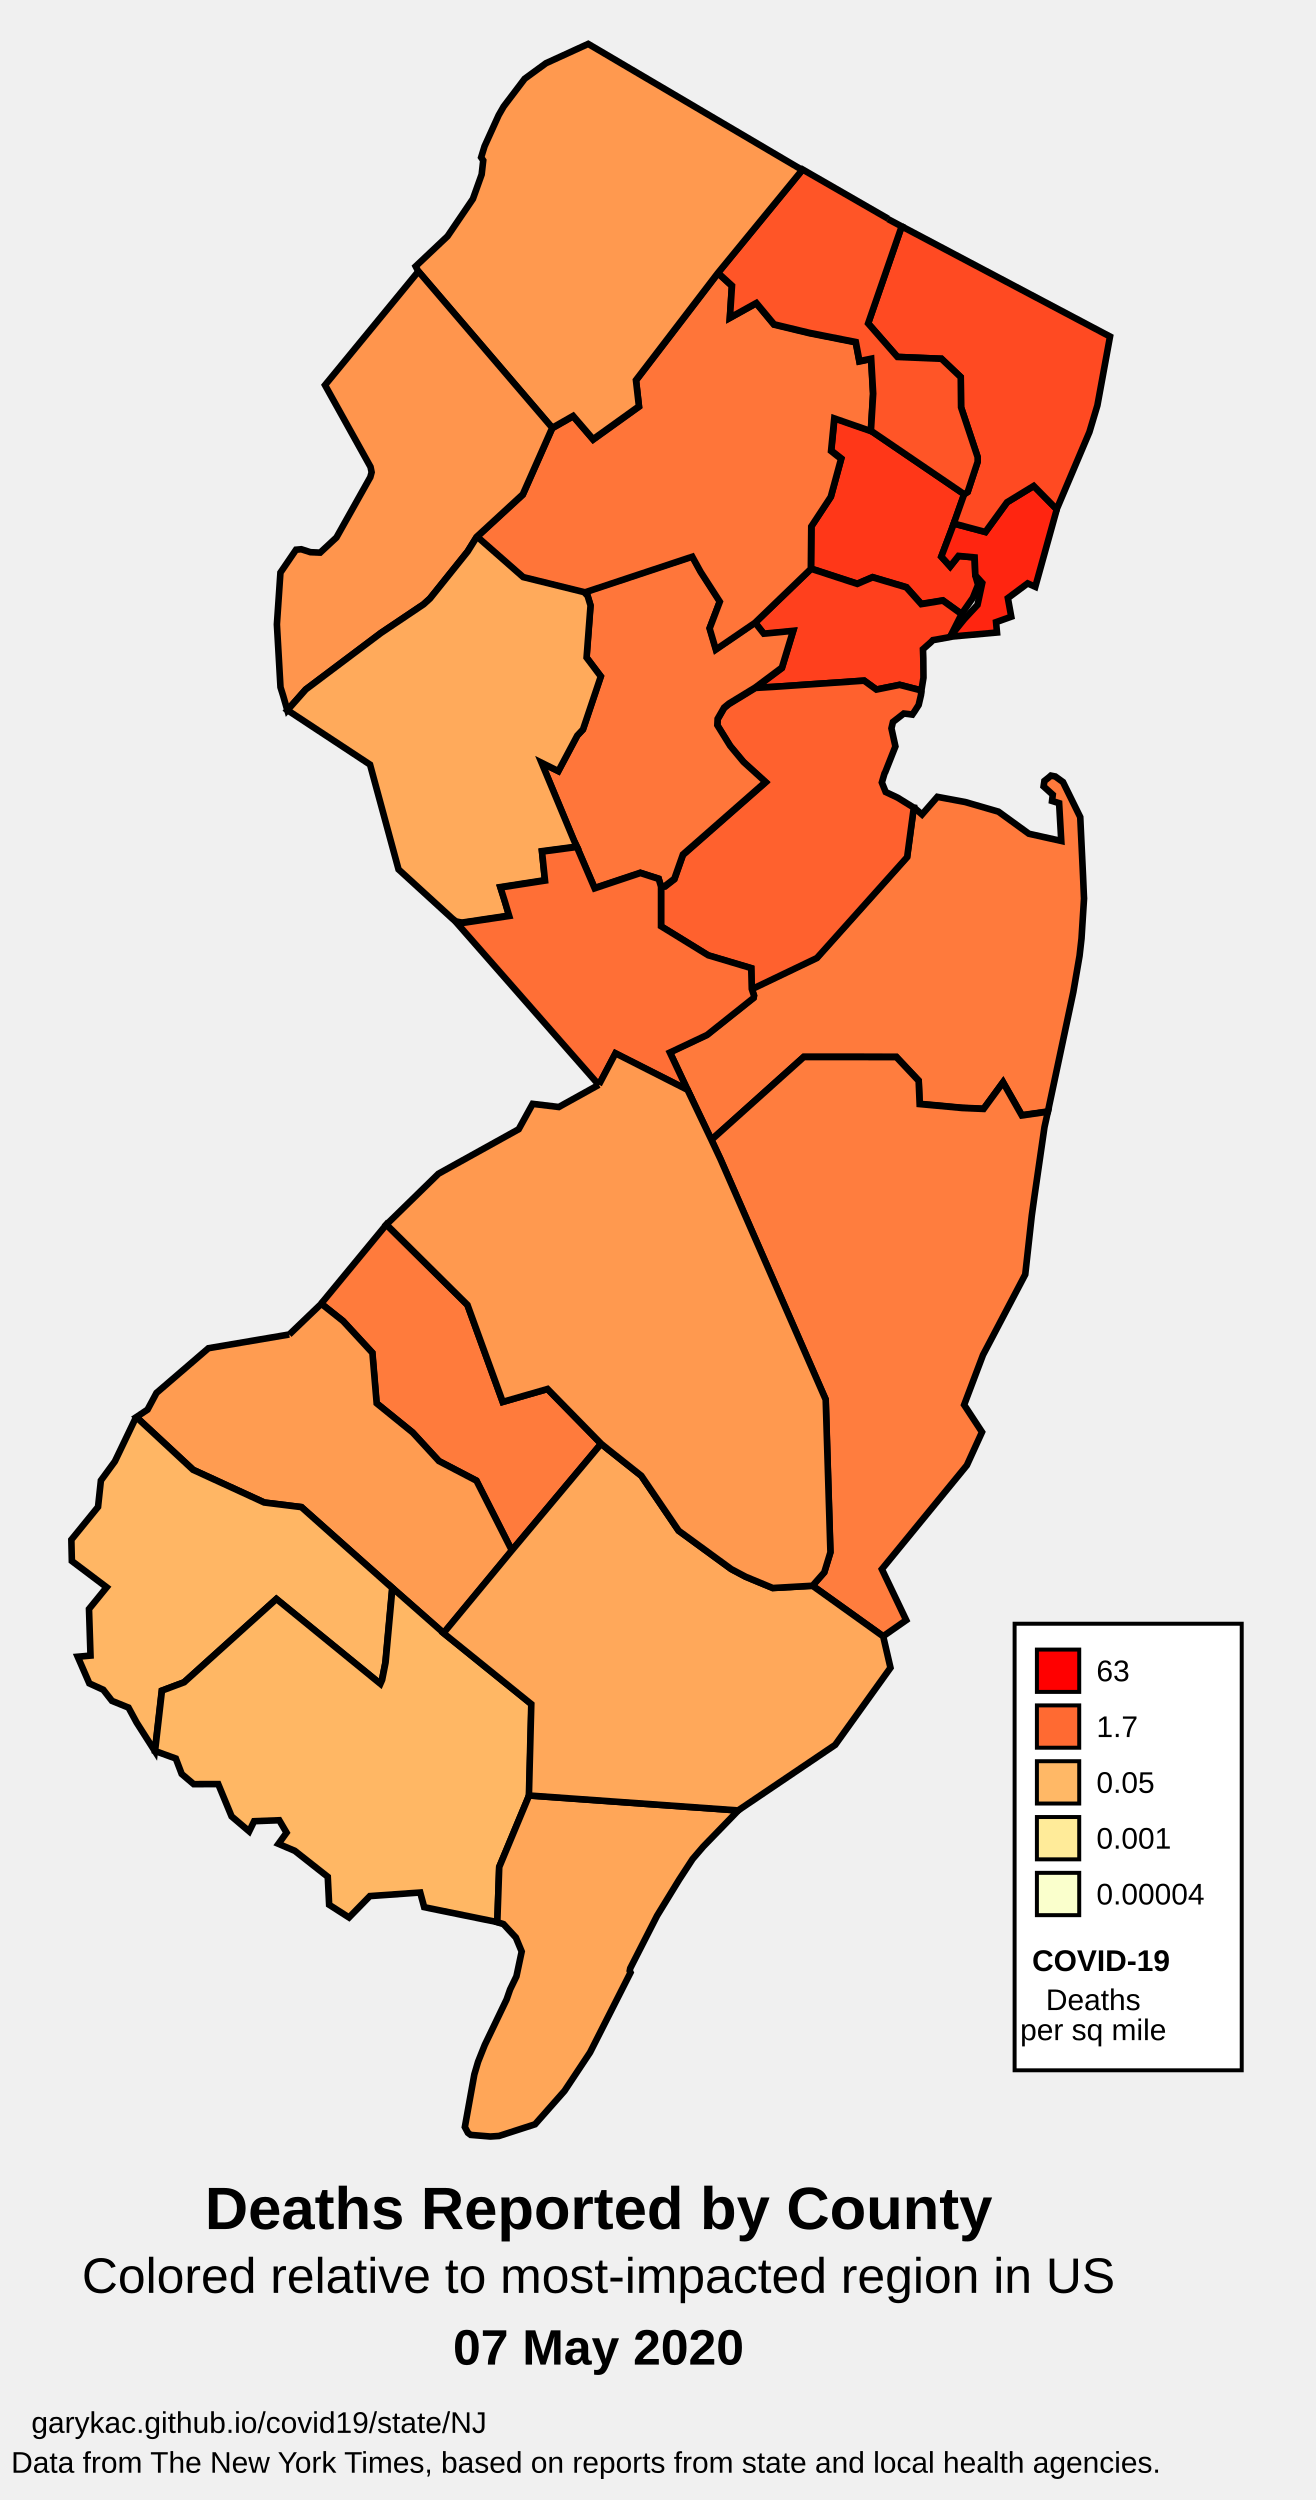
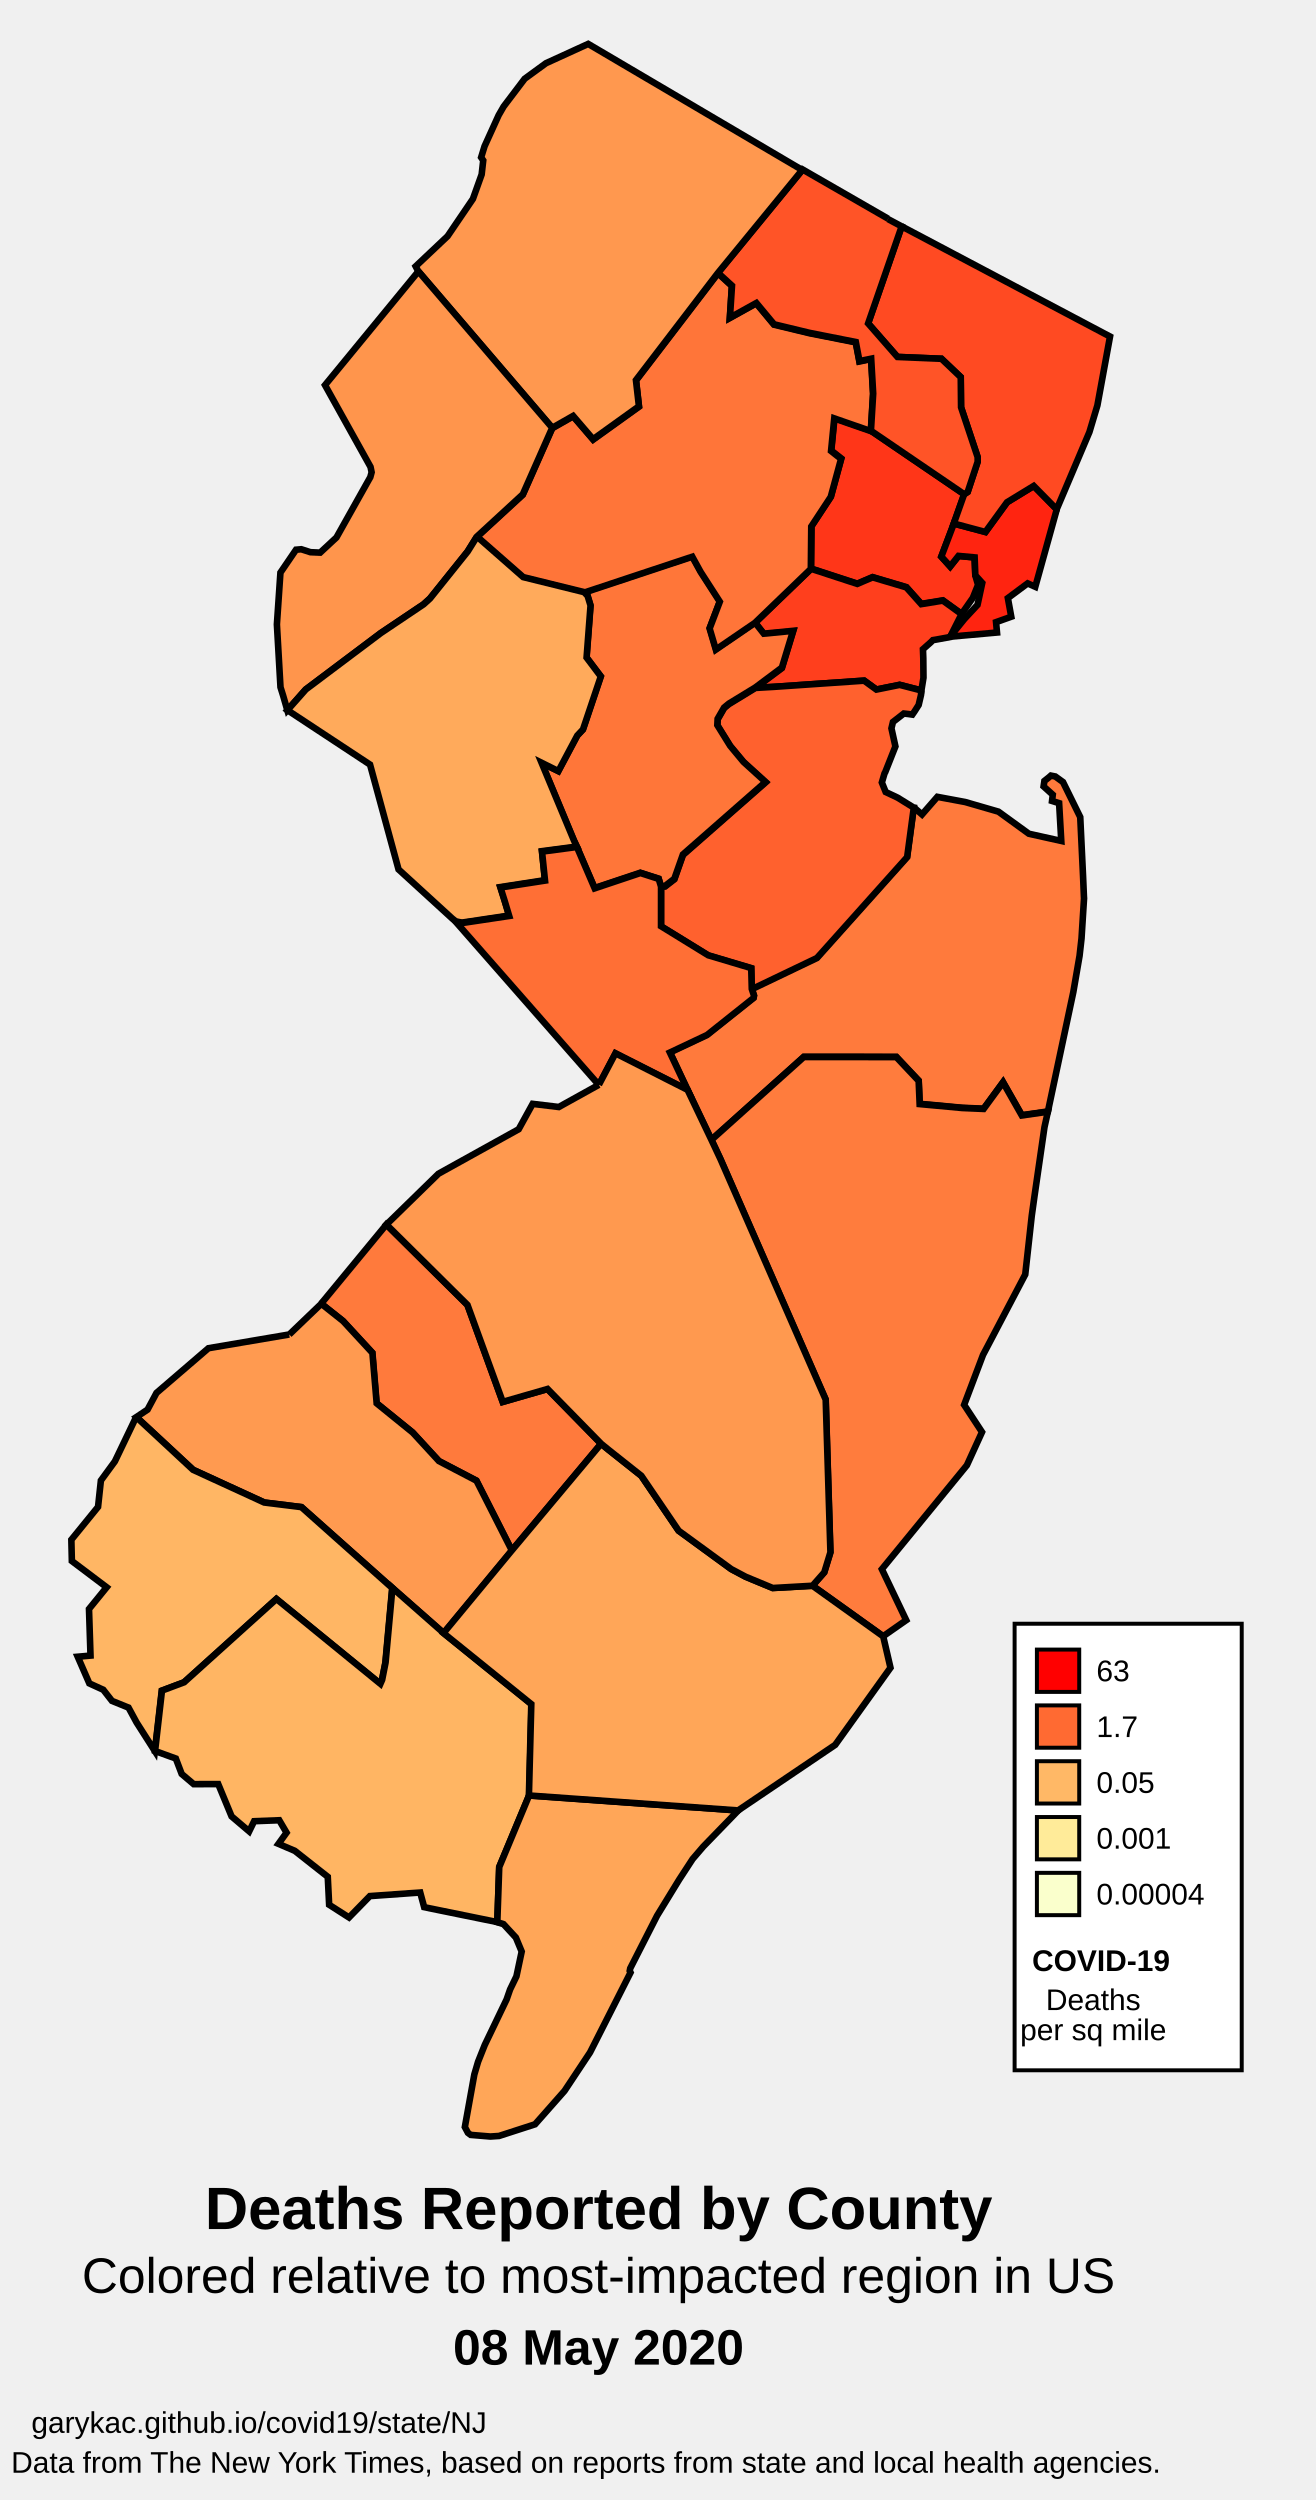
<svg xmlns="http://www.w3.org/2000/svg" width="330" height="627.07" version="1.0" id="svg2">
  <defs id="defs9439" />
  <style id="style6">
  #counties {fill:#d0d0d0;stroke:#000;stroke-width:.178;} 
  #borders {fill:none;stroke:#221e1f;stroke-width:.891;} 
  #separator {fill:none;stroke:#a9a9a9;stroke-width:2.318;}
  #legend-1 {fill:#ff0000;}
  #legend-2 {fill:#ff6a32;}
  #legend-3 {fill:#ffb866;}
  #legend-4 {fill:#ffeb99;}
  #legend-5 {fill:#faffcc;}
-   #c34041 {fill:#ff954d;}
-   #c34039 {fill:#ff401d;}
+   #c34001 {fill:#ffa658;}
+   #c34003 {fill:#ff4a22;}
+   #c34005 {fill:#ff994f;}
+   #c34007 {fill:#ff7a3c;}
+   #c34009 {fill:#ffa658;}
+   #c34011 {fill:#ffb563;}
+   #c34013 {fill:#ff3618;}
+   #c34015 {fill:#ff9a50;}
+   #c34017 {fill:#ff2410;}
  #c34019 {fill:#ffaa5b;}
-   #c34011 {fill:#ffb764;}
-   #c34013 {fill:#ff3718;}
-   #c34015 {fill:#ff9c51;}
-   #c34017 {fill:#ff2510;}
-   #c34009 {fill:#ffa658;}
-   #c34003 {fill:#ff4a22;}
-   #c34001 {fill:#ffa85a;}
-   #c34007 {fill:#ff7b3c;}
-   #c34005 {fill:#ff994f;}
-   #c34021 {fill:#ff6f36;}
+   #c34021 {fill:#ff6f35;}
+   #c34023 {fill:#ff612e;}
  #c34025 {fill:#ff7a3c;}
-   #c34037 {fill:#ff994f;}
-   #c34035 {fill:#ff763a;}
+   #c34027 {fill:#ff7539;}
+   #c34029 {fill:#ff7c3d;}
+   #c34031 {fill:#ff5427;}
  #c34033 {fill:#ffb664;}
-   #c34031 {fill:#ff5527;}
-   #c34023 {fill:#ff612e;}
-   #c34027 {fill:#ff7539;}
-   #c34029 {fill:#ff7d3e;}
+   #c34035 {fill:#ff7639;}
+   #c34037 {fill:#ff984f;}
+   #c34039 {fill:#ff3f1d;}
+   #c34041 {fill:#ff954c;}
 </style>
  <g id="layer1" style="display:inline" transform="translate(0,1.0703125e-5)">
    <g id="g10509" transform="translate(-622.3246,8.460373)">
      <rect y="398.82" x="876.817" height="112.008" width="56.966" id="rect10421" style="fill:#ffffff;fill-opacity:1;stroke:#000000;stroke-width:1;stroke-linecap:round;stroke-linejoin:miter;stroke-miterlimit:4;stroke-dasharray:none;stroke-dashoffset:0;stroke-opacity:1" />
      <rect y="405.301" x="882.409" height="10.615" width="10.615" id="legend-1" style="stroke:#000000;stroke-width:1" />
      <rect style="stroke:#000000;stroke-width:1" id="legend-2" width="10.615" height="10.615" x="882.409" y="419.301" />
      <rect y="433.301" x="882.409" height="10.615" width="10.615" id="legend-3" style="stroke:#000000;stroke-width:1" />
      <rect style="stroke:#000000;stroke-width:1" id="legend-4" width="10.615" height="10.615" x="882.409" y="447.301" />
      <rect y="461.301" x="882.409" height="10.615" width="10.615" id="legend-5" style="stroke:#000000;stroke-width:1" />
      <text id="text10456" y="413.239" x="897.338" style="font-style:normal;font-weight:normal;font-size:7.5px;line-height:125%;font-family:sans-serif;letter-spacing:0px;word-spacing:0px;fill:#000000;fill-opacity:1;stroke:none;stroke-width:1px;stroke-linecap:butt;stroke-linejoin:miter;stroke-opacity:1" xml:space="preserve">
        <tspan style="font-style:normal;font-variant:normal;font-weight:normal;font-stretch:normal;font-family:Arial;-inkscape-font-specification:Arial" y="413.239" x="897.338" id="tspan10458">63</tspan>
      </text>
      <text xml:space="preserve" style="font-style:normal;font-weight:normal;font-size:7.5px;line-height:125%;font-family:sans-serif;letter-spacing:0px;word-spacing:0px;fill:#000000;fill-opacity:1;stroke:none;stroke-width:1px;stroke-linecap:butt;stroke-linejoin:miter;stroke-opacity:1" x="897.338" y="427.239" id="text10460">
        <tspan id="tspan10462" x="897.338" y="427.239" style="font-style:normal;font-variant:normal;font-weight:normal;font-stretch:normal;font-family:Arial;-inkscape-font-specification:Arial">1.7</tspan>
      </text>
      <text id="text10464" y="441.239" x="897.338" style="font-style:normal;font-weight:normal;font-size:7.5px;line-height:125%;font-family:sans-serif;letter-spacing:0px;word-spacing:0px;fill:#000000;fill-opacity:1;stroke:none;stroke-width:1px;stroke-linecap:butt;stroke-linejoin:miter;stroke-opacity:1" xml:space="preserve">
        <tspan style="font-style:normal;font-variant:normal;font-weight:normal;font-stretch:normal;font-family:Arial;-inkscape-font-specification:Arial" y="441.239" x="897.338" id="tspan10466">0.05</tspan>
      </text>
      <text xml:space="preserve" style="font-style:normal;font-weight:normal;font-size:7.5px;line-height:125%;font-family:sans-serif;letter-spacing:0px;word-spacing:0px;fill:#000000;fill-opacity:1;stroke:none;stroke-width:1px;stroke-linecap:butt;stroke-linejoin:miter;stroke-opacity:1" x="897.338" y="455.239" id="text10468">
        <tspan id="tspan10470" x="897.338" y="455.239" style="font-style:normal;font-variant:normal;font-weight:normal;font-stretch:normal;font-family:Arial;-inkscape-font-specification:Arial">0.001</tspan>
      </text>
      <text id="text10472" y="469.239" x="897.338" style="font-style:normal;font-weight:normal;font-size:7.5px;line-height:125%;font-family:sans-serif;letter-spacing:0px;word-spacing:0px;fill:#000000;fill-opacity:1;stroke:none;stroke-width:1px;stroke-linecap:butt;stroke-linejoin:miter;stroke-opacity:1" xml:space="preserve">
        <tspan style="font-style:normal;font-variant:normal;font-weight:normal;font-stretch:normal;font-family:Arial;-inkscape-font-specification:Arial" y="469.239" x="897.338" id="tspan10474">0.00004</tspan>
      </text>
      <g transform="translate(0,-2.192453)" id="g10492">
        <text xml:space="preserve" style="font-style:normal;font-weight:normal;font-size:7.5px;line-height:125%;font-family:sans-serif;text-align:center;letter-spacing:0px;word-spacing:0px;text-anchor:middle;fill:#000000;fill-opacity:1;stroke:none;stroke-width:1px;stroke-linecap:butt;stroke-linejoin:miter;stroke-opacity:1" x="905.319" y="497.919" id="text10480">
          <tspan id="tspan10482" x="905.319" y="497.919" style="font-style:normal;font-variant:normal;font-weight:normal;font-stretch:normal;font-family:Arial;-inkscape-font-specification:Arial;text-align:center;text-anchor:middle">Deaths</tspan>
        </text>
        <text id="text10484" y="505.458" x="905.319" style="font-style:normal;font-weight:normal;font-size:7.5px;line-height:125%;font-family:sans-serif;text-align:center;letter-spacing:0px;word-spacing:0px;text-anchor:middle;fill:#000000;fill-opacity:1;stroke:none;stroke-width:1px;stroke-linecap:butt;stroke-linejoin:miter;stroke-opacity:1" xml:space="preserve">
          <tspan style="font-style:normal;font-variant:normal;font-weight:normal;font-stretch:normal;font-family:Arial;-inkscape-font-specification:Arial;text-align:center;text-anchor:middle" y="505.458" x="905.319" id="tspan10486">per sq mile</tspan>
        </text>
      </g>
      <text id="text10488" y="485.919" x="905.319" style="font-style:normal;font-weight:normal;font-size:7.5px;line-height:125%;font-family:sans-serif;text-align:center;letter-spacing:0px;word-spacing:0px;text-anchor:middle;fill:#000000;fill-opacity:1;stroke:none;stroke-width:1px;stroke-linecap:butt;stroke-linejoin:miter;stroke-opacity:1" xml:space="preserve">
        <tspan style="font-style:normal;font-variant:normal;font-weight:bold;font-stretch:normal;font-family:Arial;-inkscape-font-specification:'Arial Bold';text-align:center;text-anchor:middle" y="485.919" x="905.319" id="tspan10490">COVID-19</tspan>
      </text>
    </g>
    <text xml:space="preserve" style="font-style:normal;font-weight:normal;font-size:7.5px;line-height:125%;font-family:sans-serif;text-align:center;letter-spacing:0px;word-spacing:0px;text-anchor:middle;fill:#000000;fill-opacity:1;stroke:none;stroke-width:1px;stroke-linecap:butt;stroke-linejoin:miter;stroke-opacity:1" x="151.849" y="620.237" id="text10498">
      <tspan id="tspan10500" x="151.849" y="620.237" style="font-style:normal;font-variant:normal;font-weight:normal;font-stretch:normal;font-family:Arial;-inkscape-font-specification:Arial;text-align:center;text-anchor:middle">Data from The New York Times, based on reports from state and local health agencies.</tspan>
    </text>
    <g id="g10510" transform="translate(-504.6264,0.4679467)">
      <text xml:space="preserve" style="font-style:normal;font-weight:normal;font-size:7.5px;line-height:125%;font-family:sans-serif;text-align:center;letter-spacing:0px;word-spacing:0px;text-anchor:middle;fill:#000000;fill-opacity:1;stroke:none;stroke-width:1px;stroke-linecap:butt;stroke-linejoin:miter;stroke-opacity:1" x="661.613" y="558.64" id="text10502">
        <tspan id="tspan10504" x="661.613" y="558.64" style="font-style:normal;font-variant:normal;font-weight:bold;font-stretch:normal;font-size:15px;font-family:Arial;-inkscape-font-specification:'Arial Bold';text-align:center;text-anchor:middle">Deaths Reported by County</tspan>
      </text>
      <text id="text10506" y="574.64" x="661.57" style="font-style:normal;font-weight:normal;font-size:7.5px;line-height:125%;font-family:sans-serif;text-align:center;letter-spacing:0px;word-spacing:0px;text-anchor:middle;fill:#000000;fill-opacity:1;stroke:none;stroke-width:1px;stroke-linecap:butt;stroke-linejoin:miter;stroke-opacity:1" xml:space="preserve">
        <tspan style="font-style:normal;font-variant:normal;font-weight:normal;font-stretch:normal;font-size:12.5px;font-family:Arial;-inkscape-font-specification:Arial;text-align:center;text-anchor:middle" y="574.64" x="661.57" id="tspan10508">Colored relative to most-impacted region in US</tspan>
      </text>
      <text xml:space="preserve" style="font-style:normal;font-weight:normal;font-size:7.5px;line-height:125%;font-family:sans-serif;text-align:center;letter-spacing:0px;word-spacing:0px;text-anchor:middle;fill:#000000;fill-opacity:1;stroke:none;stroke-width:1px;stroke-linecap:butt;stroke-linejoin:miter;stroke-opacity:1" x="661.57" y="592.64" id="text10536">
-         <tspan id="tspan10538" x="661.57" y="592.64" style="font-style:normal;font-variant:normal;font-weight:bold;font-stretch:normal;font-size:12.5px;font-family:Arial;-inkscape-font-specification:'Arial Bold';text-align:center;text-anchor:middle">07 May 2020</tspan>
+         <tspan id="tspan10538" x="661.57" y="592.64" style="font-style:normal;font-variant:normal;font-weight:bold;font-stretch:normal;font-size:12.5px;font-family:Arial;-inkscape-font-specification:'Arial Bold';text-align:center;text-anchor:middle">08 May 2020</tspan>
      </text>
    </g>
    <text id="text10516" y="610.237" x="7.866" style="font-style:normal;font-weight:normal;font-size:7.5px;line-height:125%;font-family:sans-serif;text-align:end;letter-spacing:0px;word-spacing:0px;text-anchor:end;fill:#000000;fill-opacity:1;stroke:none;stroke-width:1px;stroke-linecap:butt;stroke-linejoin:miter;stroke-opacity:1" xml:space="preserve">
      <tspan style="font-style:normal;font-variant:normal;font-weight:normal;font-stretch:normal;font-family:Arial;-inkscape-font-specification:Arial;text-align:start;text-anchor:start" y="610.237" x="7.866" id="tspan10518">garykac.github.io/covid19/state/NJ</tspan>
    </text>
  </g>
  <g id="layer2" style="display:inline;fill:#fff;stroke:#000;stroke-width:.178;" transform="translate(0,1.0703125e-5)">
    <g id="g25761" transform="matrix(9.136597,1.812447,-1.812447,9.136597,-7596.108,-3365.373)">
      <path id="c34025" d="m 898.58,212.247 0.259,0.148 0.313,-0.546 0.762,-0.009 0.929,0.08 0.919,0.424 0.894,0.021 -0.255,-0.987 -0.198,-0.021 -0.014,-0.169 -0.286,-0.171 -0.007,-0.149 0.089,-0.105 0.055,-0.07 0.121,0 0.232,0.107 0.639,0.835 0.385,1.55 0.13,0.535 0.011,0.04 0.144,1.075 0.039,0.467 0.025,0.99 -0.045,3.287 -0.669,0.236 -0.669,-0.774 -0.374,0.802 -0.571,0.088 -1.144,0.119 -0.148,-0.609 -0.715,-0.51 -2.444,0.483 -2.007,2.676 -0.893,-1.196 -0.665,-0.901 0.891,-0.659 1.034,-1.221 0,-0.06 -0.095,-0.168 1.559,-1.166 1.854,-3.136 -0.084,-1.347" style="stroke:#000" />
      <path id="c34029" d="m 894.98,222.097 2.007,-2.676 2.444,-0.483 0.715,0.51 0.148,0.609 1.144,-0.119 0.571,-0.088 0.374,-0.802 0.669,0.774 0.669,-0.235 -0.009,0.426 0.098,1.879 0.03,0.523 0.136,1.59 -0.694,2.345 -0.237,1.418 0.615,0.626 -0.226,0.956 -1.701,3.19 0.91,1.219 -0.524,0.546 -2.134,-0.967 0.241,-0.415 0.057,-0.562 -0.925,-4.009 -4.042,-5.804 -0.337,-0.458" style="stroke:#000" />
      <path id="c34013" d="m 895.48,202.527 2.797,1.189 -0.121,0.829 -0.158,0.939 0.285,0.213 0.165,-0.321 0.434,-0.045 0.112,0.469 0.122,0.237 -0.07,0.371 -0.211,0.481 -0.566,-0.259 -0.552,0.206 -0.482,-0.364 -0.945,-0.088 -0.37,0.253 -1.3,-0.157 -0.211,-1.122 0.359,-0.884 0.074,-1.059 -0.306,-0.156 -0.086,-0.878 1.032,0.144" style="stroke:#000" />
      <path id="c34039" d="m 894.62,206.487 1.3,0.157 0.37,-0.253 0.945,0.088 0.482,0.364 0.552,-0.206 0.566,0.259 -0.186,0.666 -0.356,0.141 -0.08,0.03 -0.039,0.06 -0.176,0.232 0.056,0.236 0.107,0.515 0.012,0.346 -0.604,-0.034 -0.589,0.246 -0.371,-0.171 -2.349,0.636 -0.483,0.125 0.595,-0.661 0.103,-1.03 -0.758,0.228 -0.293,-0.251 1.196,-1.719" style="stroke:#000" />
      <path id="c34017" d="m 900.8,203.627 -0.162,2.161 -0.22,-0.05 -0.445,0.492 0.187,0.474 -0.373,0.223 0.079,0.269 -1.218,0.357 0.287,-0.545 0.272,-0.441 0.01,-0.602 -0.223,-0.167 -0.112,-0.469 -0.434,0.045 -0.165,0.321 -0.285,-0.213 0.158,-0.939 0.88,0.058 0.415,-0.899 0.62,-0.571 0.729,0.496" style="stroke:#000" />
      <path id="c34003" d="m 895.22,196.967 6.081,1.819 0.027,1.884 -0.071,0.747 -0.46,2.211 -0.729,-0.496 -0.62,0.571 -0.415,0.899 -0.88,-0.058 0.121,-0.829 0.08,-0.08 0.105,-0.85 -0.025,-0.122 -0.699,-1.228 -0.166,-0.795 -0.605,-0.384 -1.173,0.182 -0.95,-0.732 0.378,-2.739" style="stroke:#000" />
      <path id="c34023" d="m 898.17,209.117 0.016,0.129 -0.009,0.273 -0.076,0.195 -0.041,0.094 -0.112,0.006 -0.119,0.01 -0.242,0.28 -0.007,0.176 0.2,0.457 -0.135,0.737 -0.011,0.03 -0.023,0.257 0.151,0.231 0.343,0.086 0.471,0.176 0.01,0 0.084,1.347 -1.854,3.136 -1.559,1.166 -0.124,-0.548 -1.204,-0.114 -1.398,-0.52 -0.207,-1.046 0.105,-0.03 0.209,-0.241 0.099,-0.686 1.802,-2.349 -0.687,-0.414 -0.435,-0.353 -0.449,-0.481 -0.025,-0.168 0.112,-0.331 0.105,-0.129 0.617,-0.568 0.483,-0.125 2.349,-0.636 0.371,0.171 0.589,-0.246 0.604,0.034" style="stroke:#000" />
      <path id="c34035" d="m 893.42,208.197 0.293,0.251 0.758,-0.228 -0.103,1.03 -0.595,0.661 -0.617,0.568 -0.105,0.129 -0.112,0.331 0.025,0.168 0.449,0.481 0.435,0.353 0.687,0.414 -1.802,2.349 -0.099,0.686 -0.209,0.241 -0.105,0.03 -0.102,-0.191 -0.515,-0.06 -1.127,0.644 -0.69,-1.004 -0.107,-0.144 -1.263,-1.884 0.487,0.132 0.313,-1.038 0.119,-0.191 0.193,-1.494 -0.475,-0.424 -0.168,-1.395 -0.128,-0.24 -0.112,-0.08 2.676,-1.519 0.299,0.356 0.664,0.688 -0.129,0.761 0.275,0.524 0.891,-0.909" style="stroke:#000" />
      <path id="c34027" d="m 890.61,199.167 0.438,0.266 0.113,0.856 0.621,-0.526 0.58,0.47 0.98,0.04 1.272,0 0.196,0.485 0.297,-0.125 0.236,0.911 0.135,0.993 -1.032,-0.144 0.086,0.878 0.306,0.156 -0.074,1.059 -0.359,0.884 0.211,1.122 -1.196,1.719 -0.891,0.909 -0.275,-0.524 0.129,-0.761 -0.664,-0.688 -0.299,-0.356 -2.676,1.519 -1.688,-0.078 -1.431,-0.828 0.994,-1.361 0.429,-1.911 0.491,-0.425 0.65,0.51 1.038,-1.109 -0.216,-0.676 1.599,-3.251" style="stroke:#000" />
      <path id="c34031" d="m 894.82,196.847 0.401,0.121 -0.378,2.739 0.95,0.732 1.173,-0.182 0.605,0.384 0.166,0.795 0.699,1.228 0.025,0.122 -0.105,0.85 -0.08,0.08 -2.797,-1.189 -0.135,-0.993 -0.236,-0.911 -0.297,0.125 -0.196,-0.485 -1.272,0 -0.98,-0.04 -0.58,-0.47 -0.621,0.526 -0.113,-0.856 -0.438,-0.266 1.694,-3.173 2.516,0.852" style="stroke:#000" />
      <path id="c34037" d="m 892.3,195.997 -1.694,3.173 -1.599,3.251 0.216,0.676 -1.038,1.109 -0.65,-0.51 -0.491,0.425 -4.356,-3.432 -0.096,-0.119 0.685,-0.963 0.474,-1.118 0.103,-0.692 -0.032,-0.378 -0.071,-0.07 0.032,-0.313 0.209,-0.892 0.087,-0.257 0.41,-0.843 0.481,-0.522 1.014,-0.731 6.315,2.209" style="stroke:#000" />
      <path id="c34041" d="m 882.69,200.687 4.356,3.432 -0.429,1.911 -0.994,1.361 -0.166,0.44 -0.749,1.439 -0.137,0.185 -0.979,0.983 -1.688,1.884 -0.376,0.644 -0.187,-0.362 -0.114,-0.209 -0.424,-1.64 -0.178,-1.387 0.292,-0.686 0.136,-0.04 0.257,0.03 0.26,-0.04 0.351,-0.486 0.578,-1.771 0.009,-0.135 -0.057,-0.136 -1.631,-1.922 1.872,-3.496" style="stroke:#000" />
      <path id="c34019" d="m 885.63,207.387 1.431,0.828 1.688,0.078 0.112,0.08 0.128,0.24 0.168,1.395 0.475,0.424 -0.193,1.494 -0.119,0.191 -0.313,1.038 -0.487,-0.132 1.263,1.884 0.107,0.144 -0.896,0.304 0.231,0.75 -1.141,0.416 0.179,0.327 0.201,0.379 -1.211,0.435 -0.168,0 -0.114,-0.06 -1.671,-1.013 -1.302,-2.619 -2.466,-1.005 0.376,-0.644 1.688,-1.884 0.979,-0.983 0.137,-0.185 0.749,-1.439 0.166,-0.44" style="stroke:#000" />
      <path id="c34021" d="m 889.89,215.057 0.69,1.004 1.127,-0.644 0.515,0.06 0.102,0.191 0.207,1.046 1.398,0.52 1.204,0.114 0.124,0.548 0.095,0.168 0,0.06 -1.034,1.221 -0.891,0.659 0.665,0.901 -2.096,-0.588 -0.273,0.918 -4.636,-3.561 0.168,0 1.211,-0.435 -0.201,-0.379 -0.179,-0.327 1.141,-0.416 -0.231,-0.75 0.896,-0.304" style="stroke:#000" />
      <path id="c34007" d="m 885.53,228.467 1.309,-2.433 2.562,1.698 1.44,2.377 1.115,-0.576 1.705,1.167 -1.801,3.288 -1.304,-1.662 -1.094,-0.321 -0.843,-0.617 -1.105,-0.583 -0.377,-1.311 -0.94,-0.685 -0.667,-0.344" style="stroke:#000" />
      <path id="c34015" d="m 884.85,229.447 0.686,-0.981 0.667,0.344 0.94,0.685 0.377,1.311 1.105,0.583 0.843,0.617 1.094,0.321 1.304,1.662 -1.371,2.54 -1.592,-0.925 -2.823,-1.661 -1.006,0.073 -2.052,-0.491 -1.777,-1.097 0.256,-0.255 0.149,-0.489 1.138,-1.452 2.061,-0.786" style="stroke:#000" />
      <path id="c34033" d="m 881.24,232.427 1.777,1.097 2.052,0.491 1.006,-0.073 2.823,1.661 0.21,2.007 0,0.476 -0.025,0.113 -3.19,-1.696 -2.002,2.684 -0.542,0.336 0.134,1.632 -0.632,-0.66 -0.291,-0.351 -0.473,-0.091 -0.287,-0.248 -0.402,-0.095 -0.447,-0.644 0.332,-0.097 -0.284,-1.223 0.353,-0.666 -1.057,-0.511 -0.125,-0.56 0.533,-1.007 -0.063,-0.712 0.269,-0.578 0.329,-1.282" style="stroke:#000" />
      <path id="c34011" d="m 893.6,240.367 -0.413,2.044 0.238,1.466 -2.01,-0.011 -0.182,-0.367 -1.311,0.359 -0.439,0.674 -0.591,-0.232 -0.183,-0.731 -1.006,-0.513 -0.469,-0.099 0.155,-0.338 -0.258,-0.29 -0.658,0.157 -0.078,0.294 -0.543,-0.303 -0.522,-0.783 -0.648,0.13 -0.37,-0.206 -0.236,-0.377 -0.588,-0.09 -0.134,-1.632 0.542,-0.336 2.002,-2.684 3.19,1.696 0.025,-0.113 0,-0.476 -0.21,-2.007 1.592,0.925 2.692,1.415 0.416,2.426" style="stroke:#000" />
      <path id="c34009" d="m 893.6,240.367 5.604,-0.701 -0.733,1.134 -0.218,0.387 -0.248,0.617 -0.394,1.067 -0.433,1.53 0,0.07 0.007,0.01 0.023,0.03 -0.651,2.323 -0.472,1.148 -0.604,1.038 -0.891,0.497 -0.225,0.06 -0.53,0.06 -0.082,-0.04 -0.112,-0.137 -0.025,-1.437 0.032,-0.355 0.089,-0.481 0.339,-1.318 0.039,-0.28 0.099,-0.38 0.009,-0.682 -0.227,-0.339 -0.396,-0.289 -0.175,-0.02 -0.238,-1.466 0.413,-2.044" style="stroke:#000" />
      <path id="c34001" d="m 902.12,234.307 0.357,0.792 -1.056,2.326 -2.221,2.241 -5.604,0.701 -0.416,-2.426 -2.692,-1.415 1.371,-2.54 1.801,-3.288 0.242,0.128 0.986,0.507 1.273,1.255 1.59,0.738 0.426,0.128 0.77,0.154 1.038,-0.268 2.134,0.967" style="stroke:#000" />
      <path id="c34005" d="m 891.72,221.227 0.273,-0.918 2.096,0.588 0.893,1.196 0.337,0.458 4.042,5.804 0.925,4.009 -0.057,0.562 -0.241,0.415 -1.038,0.268 -0.77,-0.154 -0.426,-0.128 -1.59,-0.738 -1.273,-1.255 -0.986,-0.507 -0.242,-0.128 -1.705,-1.167 -1.115,0.576 -1.44,-2.377 -2.562,-1.698 1.109,-1.616 1.885,-1.595 0.236,-0.743 0.707,-0.054 0.942,-0.797" style="stroke:#000" />
    </g>
  </g>
</svg>
